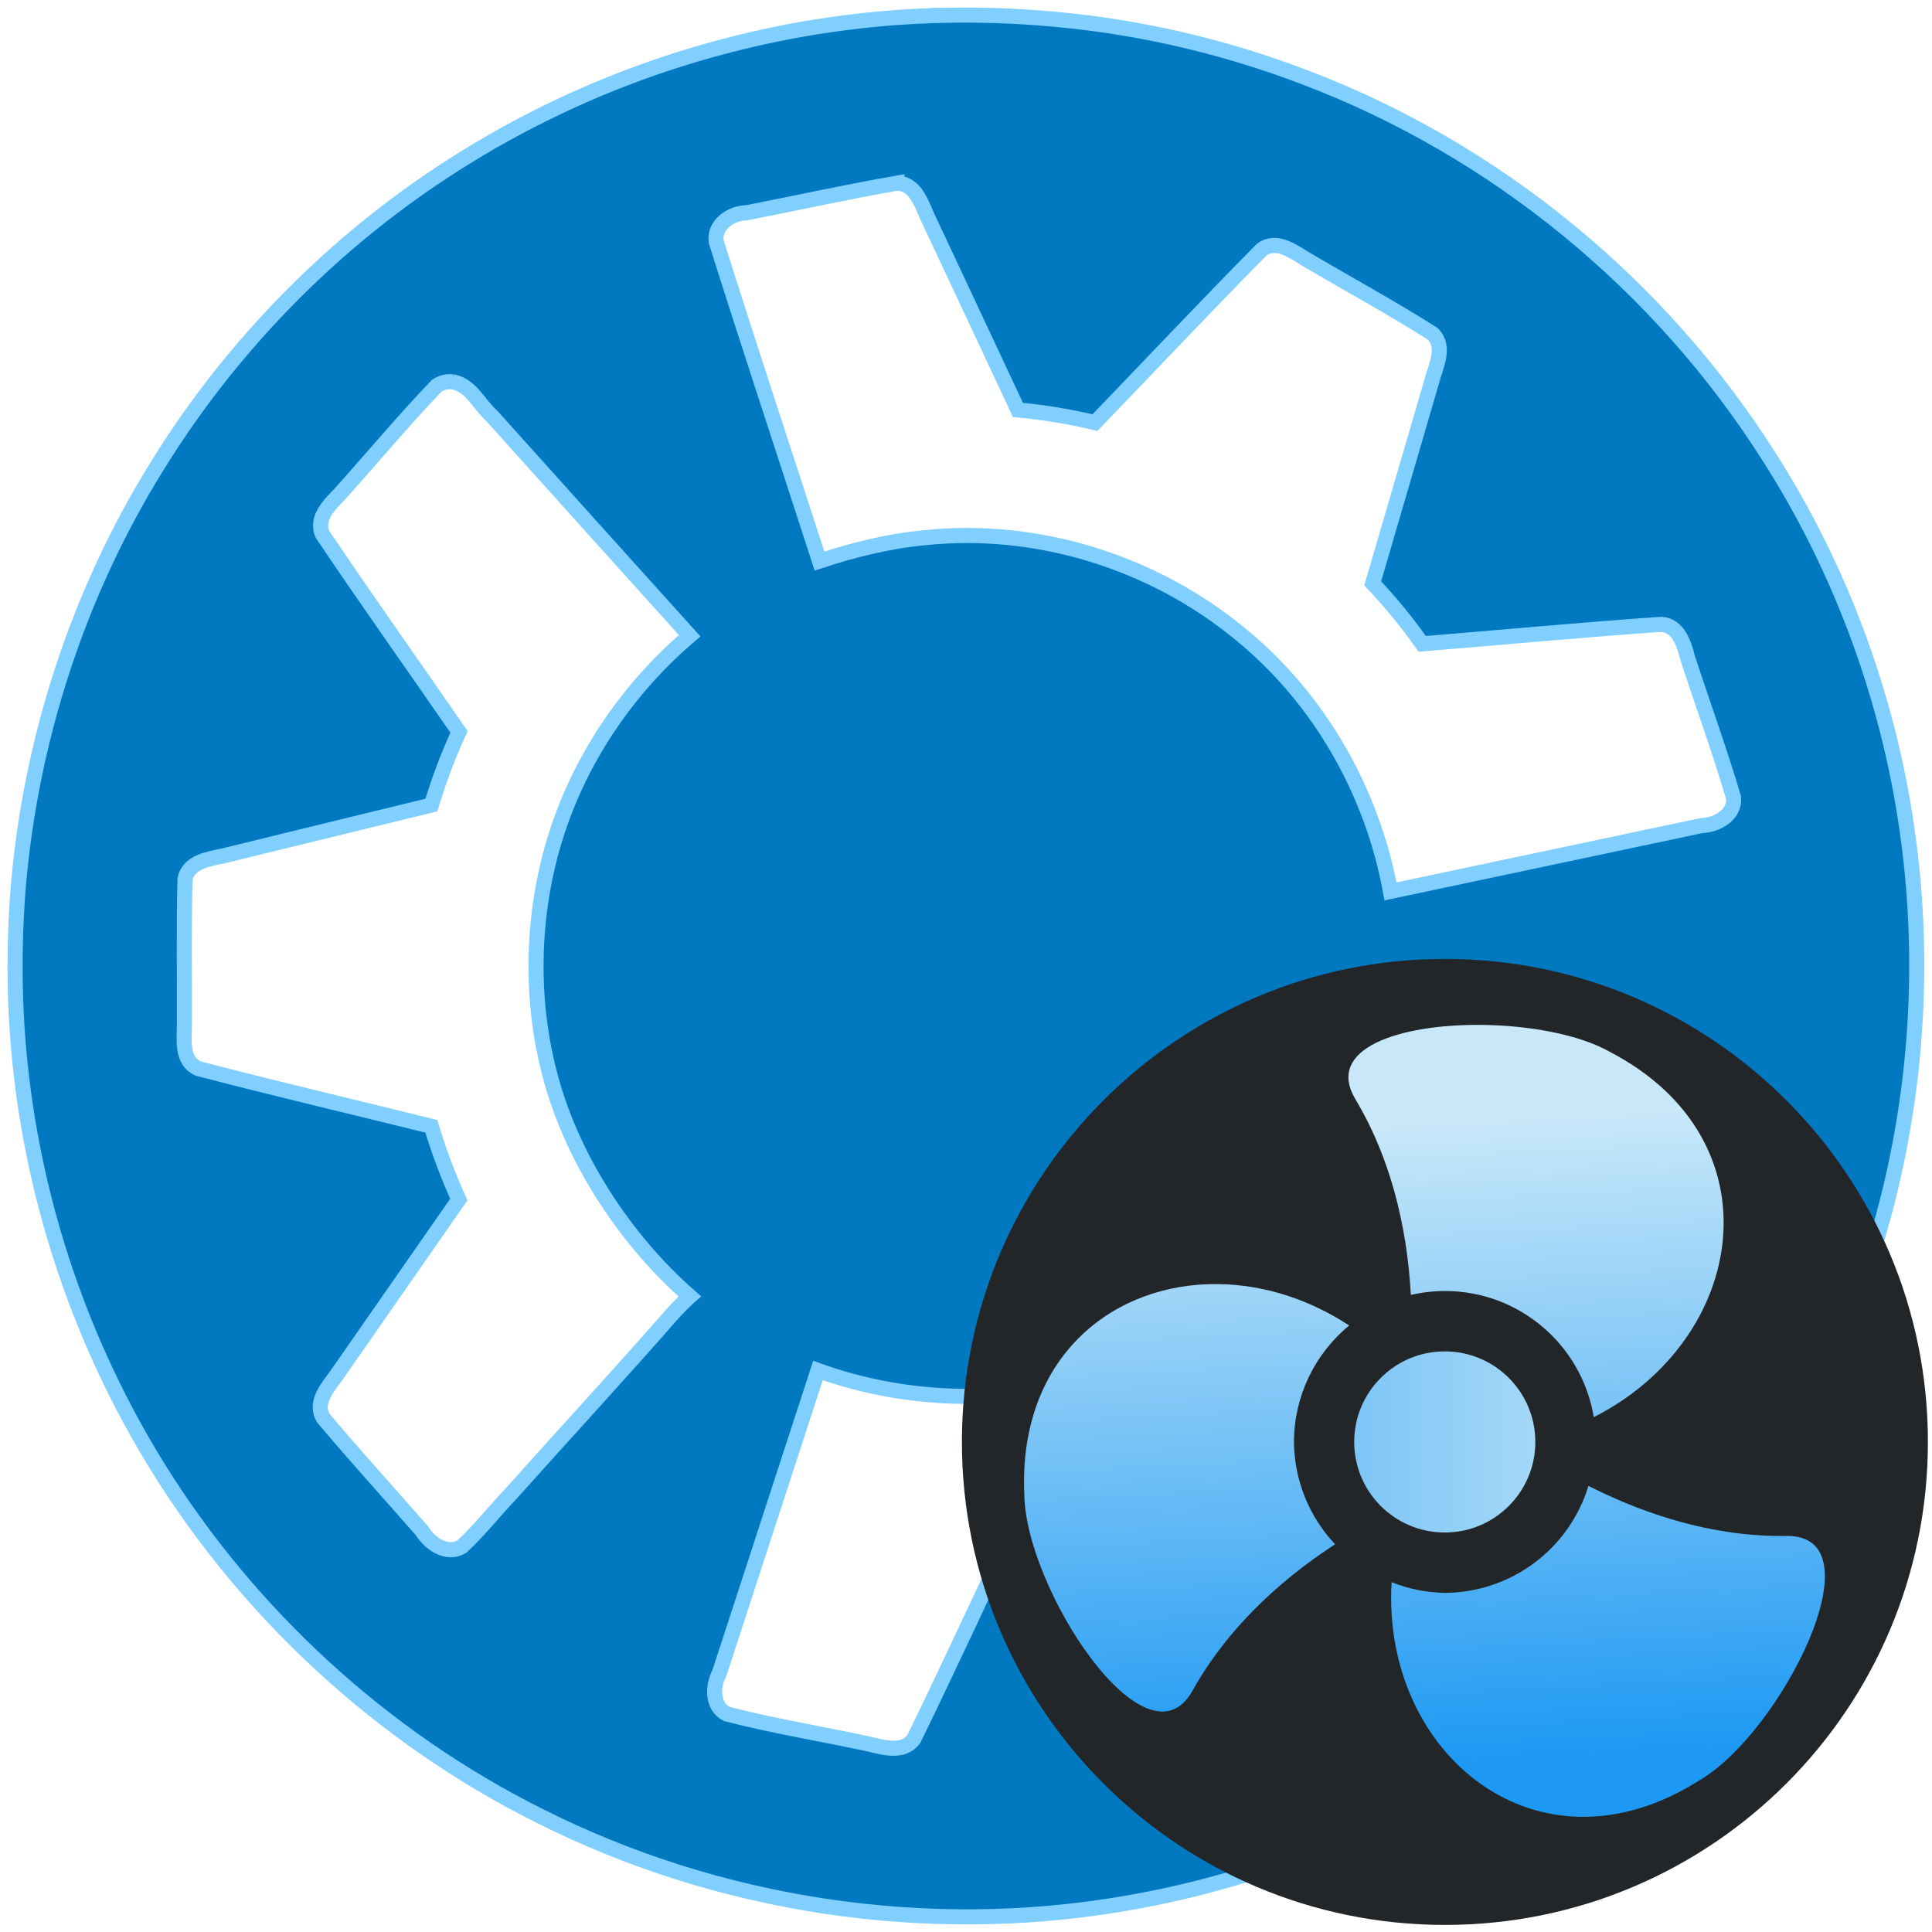
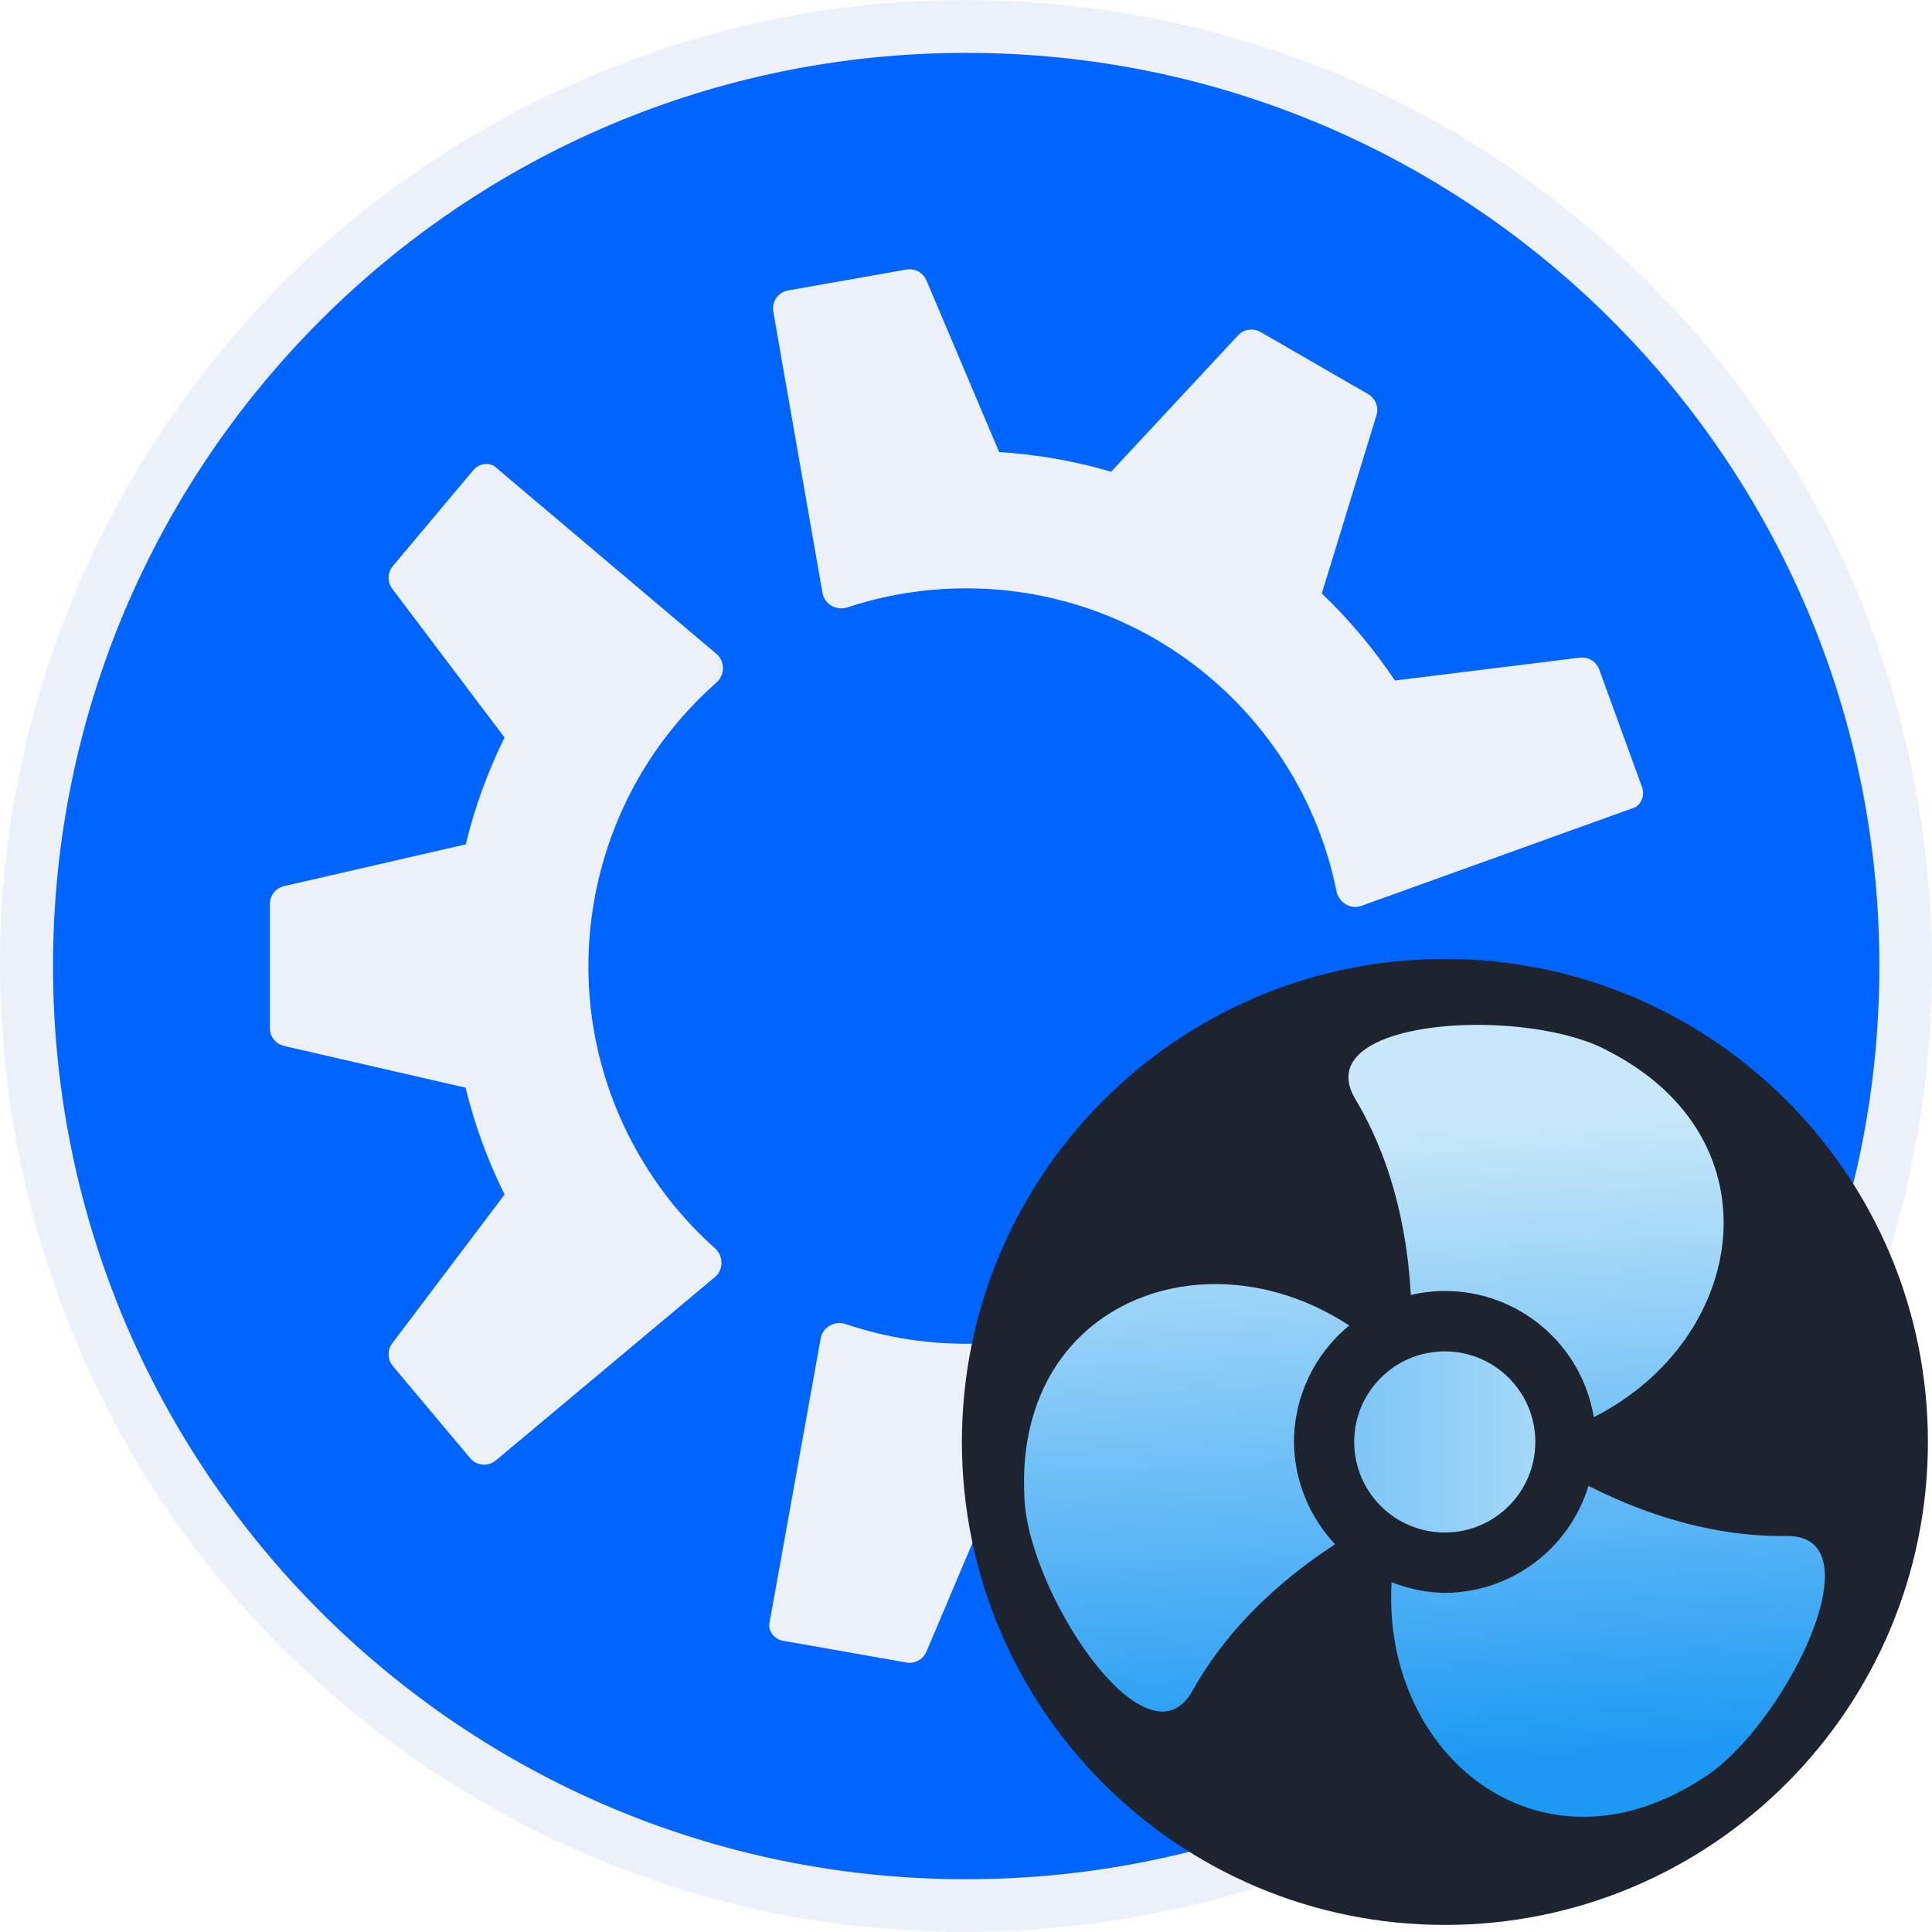
<svg xmlns="http://www.w3.org/2000/svg" xmlns:xlink="http://www.w3.org/1999/xlink" data-name="Layer 3" version="1.1" viewBox="0 0 128 128">
  <defs>
    <linearGradient id="linearGradient50674-9" x1="111.14" x2="111.14" y1="115.86" y2="76.593" gradientTransform="translate(-15.581 1.129)" gradientUnits="userSpaceOnUse">
      <stop stop-color="#1d99f3" offset="0" />
      <stop stop-color="#c8e8f9" offset="1" />
    </linearGradient>
    <linearGradient id="linearGradient7199" x1="96.724" x2="539.91" y1="9.952" y2="9.952" gradientUnits="userSpaceOnUse" xlink:href="#linearGradient50674-9" />
    <linearGradient id="linearGradient7401" x1="176.79" x2="174.6" y1="82.659" y2="40.333" gradientUnits="userSpaceOnUse" xlink:href="#linearGradient50674-9" />
  </defs>
-   <path d="m62.862 1.007c-4.712 0.076-9.424 0.699-13.978 1.834-10.164 2.504-19.622 7.555-27.35 14.616-4.27 3.902-8.095 8.488-11.149 13.462-5.196 8.369-8.368 18.088-9.184 27.949-0.301 3.853-0.274 7.861 0.142 11.732 0.989 9.369 4.115 18.527 9.089 26.565 6.058 9.787 14.901 17.926 25.25 23.108 11.851 5.987 25.684 8.1 38.828 5.839 9.889-1.674 19.553-5.808 27.557-11.921 12.164-9.189 20.737-22.843 23.693-37.792 1.48-7.395 1.622-15.071 0.429-22.474-1.327-8.309-4.404-16.479-8.92-23.561-7.23-11.466-18.2-20.476-30.894-25.268-4.946-1.885-10.126-3.135-15.329-3.703-2.732-0.304-5.425-0.426-8.185-0.387zm-3.439 11.129c1.202 0.012 1.609 1.3 2.011 2.205 2.01 4.268 4.002 8.545 6.005 12.816 1.718 0.161 3.425 0.442 5.104 0.842 3.685-3.822 7.328-7.693 11.057-11.469 0.996-0.708 2.08 0.145 2.939 0.652 2.787 1.649 5.647 3.195 8.375 4.928 0.894 0.881 0.204 2.135-0.051 3.135-1.306 4.468-2.612 8.936-3.918 13.404 1.187 1.255 2.285 2.594 3.279 4.008 5.282-0.43 10.567-0.926 15.85-1.295 1.123 0.086 1.492 1.277 1.724 2.191 1.011 3.095 2.126 6.158 3.051 9.277 0.127 1.158-1.103 1.839-2.114 1.866-6.87 1.454-13.741 2.908-20.611 4.363-1.204-6.601-4.716-12.781-9.93-17.033-5.786-4.79-13.494-7.191-20.945-6.4-2.373 0.223-4.697 0.8-6.955 1.546-2.281-7.056-4.619-14.094-6.844-21.164-0.167-1.133 1.01-1.909 2.028-1.912 3.314-0.654 6.621-1.38 9.945-1.961zm-29.459 13.158c1.238 0.196 1.759 1.5 2.617 2.257 4.365 4.86 8.735 9.717 13.111 14.568-3.808 3.239-6.782 7.452-8.49 12.154-1.903 5.237-2.225 11.235-0.828 16.709 1.403 5.598 4.983 11.111 9.327 14.906 0 0-0.467 0.403-1.14 1.147-3.505 4.001-7.126 7.923-10.675 11.892-1.111 1.165-2.112 2.454-3.289 3.543-0.998 0.59-2.116-0.201-2.644-1.055-2.175-2.487-4.404-4.934-6.53-7.459-0.625-1.05 0.317-2.062 0.895-2.875l8.082-11.609c-0.721-1.572-1.325-3.196-1.822-4.852-5.151-1.276-10.324-2.489-15.455-3.828-1.104-0.505-0.917-1.864-0.906-2.857 0.016-3.226-0.043-6.46 0.039-9.682 0.238-1.181 1.585-1.34 2.556-1.552 4.588-1.129 9.179-2.242 13.768-3.364 0.499-1.655 1.11-3.277 1.832-4.848-3.013-4.361-6.086-8.687-9.043-13.082-0.493-1.106 0.524-2.02 1.207-2.743 2.121-2.371 4.167-4.822 6.366-7.116 0.301-0.194 0.667-0.292 1.023-0.254zm62.6 43.764c7.127 1.546 14.277 2.998 21.393 4.588 0.489 0.104 0.48 0.86 1.045 0.719 0.313 0.24-0.298 1.084-0.349 1.563-1.127 3.329-2.205 6.681-3.395 9.983-0.597 1.033-1.914 0.77-2.893 0.657-4.715-0.393-9.431-0.801-14.146-1.2-0.996 1.413-2.091 2.756-3.285 4.006 1.467 5.107 3.029 10.193 4.414 15.318 0.086 1.244-1.236 1.741-2.119 2.252-2.805 1.578-5.558 3.277-8.407 4.759-1.209 0.34-1.956-0.894-2.692-1.612-3.224-3.363-6.448-6.727-9.672-10.09-1.681 0.401-3.389 0.681-5.109 0.842-2.264 4.785-4.478 9.601-6.797 14.355-0.715 0.992-2.029 0.566-3.01 0.344-3.126-0.676-6.302-1.187-9.392-1.987-1.006-0.511-0.948-1.864-0.482-2.73 2.175-6.675 4.35-13.35 6.524-20.025 6.116 2.202 13.045 2.314 19.139 0.137 7.386-2.565 13.652-8.251 16.743-15.454 0.922-2.088 1.563-4.292 2.001-6.53 0.163 0.035 0.327 0.07 0.49 0.105z" fill="#0079c1" stroke="#80cfff" />
+   <g transform="translate(.01305084 .002996)">
+     <path d="m62.732 0.016c-18.717 0.274-37.106 9.315-48.71 24.013-9.817 12.218-14.935 28.138-13.903 43.792 0.856 14.399 6.684 28.486 16.442 39.135 10.695 11.784 25.87 19.501 41.768 20.784 15.401 1.377 31.302-2.963 43.686-12.268 12.667-9.343 21.768-23.473 24.749-38.954 3.281-16.429-0.104-34.153-9.534-48.041-8.292-12.412-21.004-21.857-35.389-25.933-6.193-1.802-12.661-2.653-19.109-2.528z" fill="#ecf0f9" />
+     <path d="m63.999 3.5c-33.413 0-60.499 27.086-60.499 60.498 0 33.412 27.087 60.502 60.499 60.502 33.413 0 60.501-27.09 60.501-60.502 0-33.412-27.088-60.498-60.501-60.498zm-3.546 14.353c0.399 0.067 0.749 0.332 0.914 0.722l4.815 11.371c2.561 0.162 5.045 0.606 7.421 1.302l8.408-9.033c0.384-0.413 1.003-0.505 1.491-0.223l7.128 4.115c0.488 0.282 0.717 0.863 0.552 1.402l-3.622 11.807c1.817 1.735 3.443 3.669 4.843 5.767l12.253-1.516c0.56-0.069 1.092 0.258 1.285 0.787l2.841 7.807c0.177 0.487-5e-3 1.031-0.439 1.314l-18.158 6.537c-0.723 0.26-1.501-0.212-1.652-0.966-2.298-11.448-12.409-20.07-24.534-20.07-2.748 0-5.392 0.443-7.865 1.261-0.729 0.241-1.523-0.2-1.655-0.956l-3.262-18.643c-0.115-0.658 0.324-1.284 0.981-1.4l7.846-1.384c0.139-0.024 0.277-0.024 0.41-0.002zm-28.1 12.894c0.123 0.016 0.245 0.054 0.36 0.113l14.74 12.457c0.587 0.496 0.568 1.406-0.01 1.914-8.765 7.714-11.178 20.781-5.115 31.281 1.374 2.38 3.079 4.449 5.025 6.181 0.573 0.511 0.588 1.42-9.5e-4 1.913l-14.513 12.147c-0.512 0.428-1.275 0.361-1.704-0.15l-5.121-6.103c-0.362-0.432-0.379-1.057-0.039-1.507l7.441-9.856c-1.14-2.298-1.997-4.672-2.583-7.078l-12.027-2.765c-0.549-0.126-0.939-0.616-0.939-1.18v-8.23c0-0.564 0.389-1.053 0.939-1.18l12.036-2.767c0.594-2.442 1.455-4.817 2.572-7.078l-7.439-9.854c-0.34-0.45-0.324-1.075 0.039-1.507l5.341-6.365c0.25-0.298 0.628-0.436 0.997-0.388zm57.274 37.298c0.177-0.018 0.361 0.001 0.541 0.067l17.776 6.496c0.627 0.229 0.95 0.923 0.722 1.55l-2.725 7.486c-0.193 0.53-0.726 0.856-1.285 0.787l-12.256-1.516c-1.42 2.137-3.047 4.066-4.837 5.776l3.619 11.798c0.165 0.539-0.064 1.121-0.552 1.402l-7.129 4.115c-0.488 0.282-1.107 0.189-1.491-0.223l-8.414-9.04c-2.411 0.706-4.9 1.147-7.417 1.311l-4.813 11.369c-0.22 0.519-0.768 0.818-1.324 0.72l-8.183-1.443c-0.51-0.09-0.891-0.52-0.918-1.038l3.418-18.994c0.136-0.756 0.935-1.194 1.663-0.948 11.063 3.734 23.586-0.712 29.648-11.212 1.374-2.38 2.313-4.891 2.841-7.442 0.117-0.564 0.585-0.968 1.116-1.023z" fill="#0064ff" />
+   </g>
  <g transform="translate(-45.561 21.741)">
-     <path d="m173.29 73.79a32 32 0 0 1-32 32 32 32 0 0 1-32-32 32 32 0 0 1 32-32 32 32 0 0 1 32 32z" fill="#232629" fill-rule="evenodd" stroke-width=".75" />
+     <path d="m173.29 73.79a32 32 0 0 1-32 32 32 32 0 0 1-32-32 32 32 0 0 1 32-32 32 32 0 0 1 32 32z" fill="#1d2430" fill-rule="evenodd" stroke-width=".75" />
    <g transform="matrix(.11972 0 0 .11961 101.83 71.203)" fill="url(#linearGradient7199)">
-       <g transform="translate(-52.197 -365.28)">
-         <path transform="matrix(8.3528 0 0 8.3607 -1054.9 -131.45)" d="m174.37 34.371c-5.342-0.042-10.319 1.542-8.301 4.916 3.219 5.382 3.559 11.16 3.678 12.975a10 10 0 0 1 2.256-0.262 10 10 0 0 1 9.863 8.359c10.134-5.137 12.323-18.324 1.082-24.193-2.037-1.159-5.373-1.77-8.578-1.795zm-18.008 17.176c-6.772 0.203-12.597 5.151-12.227 13.879 0.04 6.25 8.082 18.554 11.143 13.059s7.924-8.688 9.42-9.688c6e-3 -0.004 0.021-0.017 0.027-0.021a10 10 0 0 1-2.723-6.775 10 10 0 0 1 3.662-7.715c-2.969-1.947-6.233-2.83-9.303-2.738zm25.15 13.365a10 10 0 0 1-9.51 7.088 10 10 0 0 1-3.531-0.707v0.012c-0.665 11.381 9.686 19.918 20.412 13.104 5.393-3.16 12.026-16.277 5.736-16.18-6.29 0.097-11.486-2.517-13.1-3.312-2e-3 -8.3e-4 -6e-3 -0.003-8e-3 -0.004z" fill="url(#linearGradient7401)" stroke-width=".12" />
+       <g transform="translate(-52.197,-365.28)">
+         <path transform="matrix(8.3528,0,0,8.3607,-1054.9,-131.45)" d="m174.37 34.371c-5.342-0.042-10.319 1.542-8.301 4.916 3.219 5.382 3.559 11.16 3.678 12.975a10 10 0 0 1 2.256-0.262 10 10 0 0 1 9.863 8.359c10.134-5.137 12.323-18.324 1.082-24.193-2.037-1.159-5.373-1.77-8.578-1.795zm-18.008 17.176c-6.772 0.203-12.597 5.151-12.227 13.879 0.04 6.25 8.082 18.554 11.143 13.059s7.924-8.688 9.42-9.688c6e-3 -0.004 0.021-0.017 0.027-0.021a10 10 0 0 1-2.723-6.775 10 10 0 0 1 3.662-7.715c-2.969-1.947-6.233-2.83-9.303-2.738zm25.15 13.365a10 10 0 0 1-9.51 7.088 10 10 0 0 1-3.531-0.707v0.012c-0.665 11.381 9.686 19.918 20.412 13.104 5.393-3.16 12.026-16.277 5.736-16.18-6.29 0.097-11.486-2.517-13.1-3.312-2e-3 -8.3e-4 -6e-3 -0.003-8e-3 -0.004z" fill="url(#linearGradient7401)" stroke-width=".12" />
        <ellipse cx="381.72" cy="386.92" rx="50.117" ry="50.164" fill="url(#linearGradient7199)" stroke-width="5.014" />
      </g>
    </g>
  </g>
</svg>
